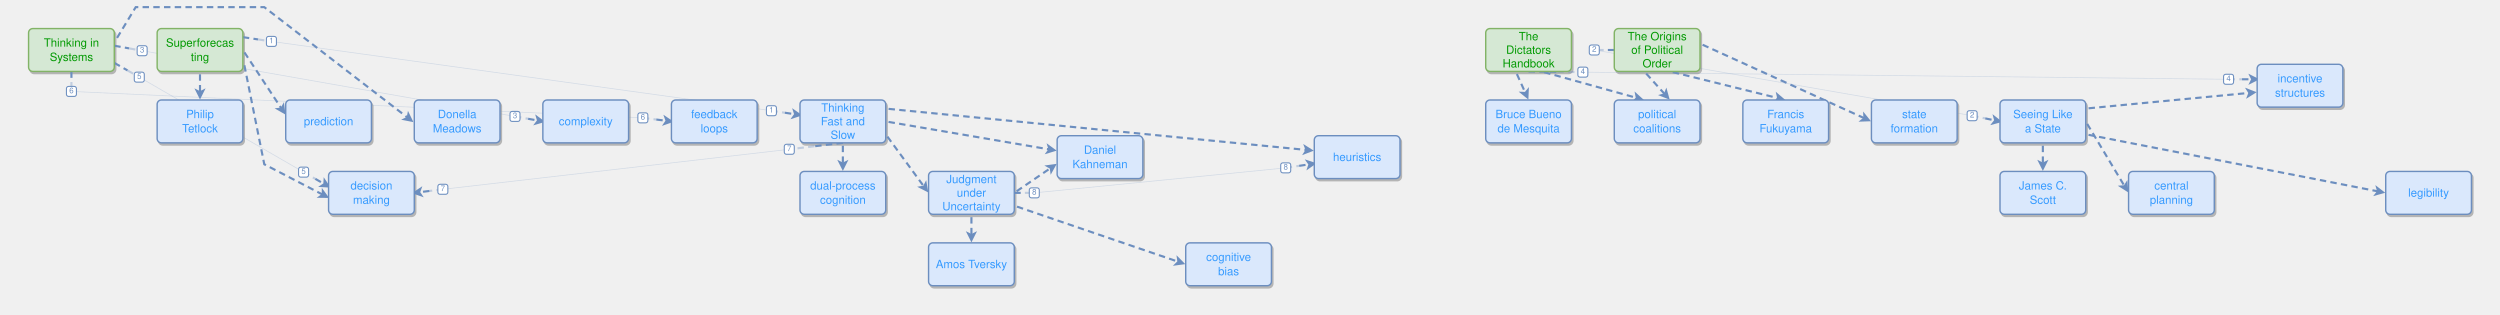
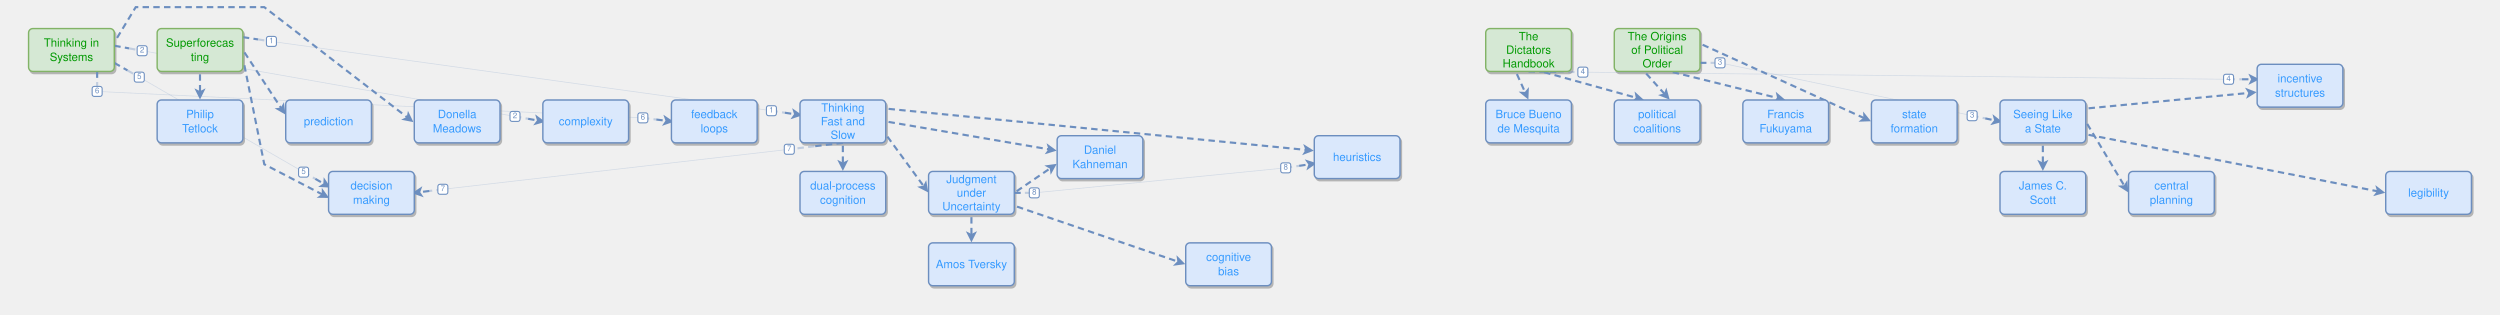
<svg xmlns="http://www.w3.org/2000/svg" width="3500" height="440" viewBox="0 0 3500 440">
  <defs>
  </defs>
  <g id="container-shells">
  </g>
  <g id="node-shadows">
    <rect x="1300" y="340" width="120" height="60" rx="6" ry="6" fill="#000000" stroke="#000000" stroke-width="2" opacity="0.25" transform="translate(2,3)" />
    <rect x="220" y="40" width="120" height="60" rx="6" ry="6" fill="#000000" stroke="#000000" stroke-width="2" opacity="0.25" transform="translate(2,3)" />
    <rect x="2080" y="40" width="120" height="60" rx="6" ry="6" fill="#000000" stroke="#000000" stroke-width="2" opacity="0.25" transform="translate(2,3)" />
    <rect x="2260" y="40" width="120" height="60" rx="6" ry="6" fill="#000000" stroke="#000000" stroke-width="2" opacity="0.25" transform="translate(2,3)" />
    <rect x="1120" y="140" width="120" height="60" rx="6" ry="6" fill="#000000" stroke="#000000" stroke-width="2" opacity="0.25" transform="translate(2,3)" />
    <rect x="40" y="40" width="120" height="60" rx="6" ry="6" fill="#000000" stroke="#000000" stroke-width="2" opacity="0.25" transform="translate(2,3)" />
    <rect x="2980" y="240" width="120" height="60" rx="6" ry="6" fill="#000000" stroke="#000000" stroke-width="2" opacity="0.25" transform="translate(2,3)" />
    <rect x="1660" y="340" width="120" height="60" rx="6" ry="6" fill="#000000" stroke="#000000" stroke-width="2" opacity="0.25" transform="translate(2,3)" />
    <rect x="760" y="140" width="120" height="60" rx="6" ry="6" fill="#000000" stroke="#000000" stroke-width="2" opacity="0.25" transform="translate(2,3)" />
    <rect x="460" y="240" width="120" height="60" rx="6" ry="6" fill="#000000" stroke="#000000" stroke-width="2" opacity="0.25" transform="translate(2,3)" />
    <rect x="1120" y="240" width="120" height="60" rx="6" ry="6" fill="#000000" stroke="#000000" stroke-width="2" opacity="0.25" transform="translate(2,3)" />
    <rect x="2080" y="140" width="120" height="60" rx="6" ry="6" fill="#000000" stroke="#000000" stroke-width="2" opacity="0.25" transform="translate(2,3)" />
    <rect x="940" y="140" width="120" height="60" rx="6" ry="6" fill="#000000" stroke="#000000" stroke-width="2" opacity="0.25" transform="translate(2,3)" />
    <rect x="1840" y="190" width="120" height="60" rx="6" ry="6" fill="#000000" stroke="#000000" stroke-width="2" opacity="0.25" transform="translate(2,3)" />
    <rect x="3160" y="90" width="120" height="60" rx="6" ry="6" fill="#000000" stroke="#000000" stroke-width="2" opacity="0.25" transform="translate(2,3)" />
    <rect x="3340" y="240" width="120" height="60" rx="6" ry="6" fill="#000000" stroke="#000000" stroke-width="2" opacity="0.25" transform="translate(2,3)" />
    <rect x="2260" y="140" width="120" height="60" rx="6" ry="6" fill="#000000" stroke="#000000" stroke-width="2" opacity="0.25" transform="translate(2,3)" />
    <rect x="400" y="140" width="120" height="60" rx="6" ry="6" fill="#000000" stroke="#000000" stroke-width="2" opacity="0.25" transform="translate(2,3)" />
    <rect x="2620" y="140" width="120" height="60" rx="6" ry="6" fill="#000000" stroke="#000000" stroke-width="2" opacity="0.25" transform="translate(2,3)" />
    <rect x="1480" y="190" width="120" height="60" rx="6" ry="6" fill="#000000" stroke="#000000" stroke-width="2" opacity="0.25" transform="translate(2,3)" />
    <rect x="580" y="140" width="120" height="60" rx="6" ry="6" fill="#000000" stroke="#000000" stroke-width="2" opacity="0.25" transform="translate(2,3)" />
    <rect x="2440" y="140" width="120" height="60" rx="6" ry="6" fill="#000000" stroke="#000000" stroke-width="2" opacity="0.25" transform="translate(2,3)" />
    <rect x="2800" y="240" width="120" height="60" rx="6" ry="6" fill="#000000" stroke="#000000" stroke-width="2" opacity="0.25" transform="translate(2,3)" />
    <rect x="1300" y="240" width="120" height="60" rx="6" ry="6" fill="#000000" stroke="#000000" stroke-width="2" opacity="0.25" transform="translate(2,3)" />
    <rect x="220" y="140" width="120" height="60" rx="6" ry="6" fill="#000000" stroke="#000000" stroke-width="2" opacity="0.25" transform="translate(2,3)" />
    <rect x="2800" y="140" width="120" height="60" rx="6" ry="6" fill="#000000" stroke="#000000" stroke-width="2" opacity="0.25" transform="translate(2,3)" />
  </g>
  <g id="edges">
    <g class="edge" data-edge-idx="0" data-edge-base="expresses" data-edge-from="10" data-edge-to="13">
      <line class="edge-ghost" x1="380.00" y1="58.00" x2="1080.00" y2="155.00" stroke="#6c8ebf" stroke-width="1" stroke-opacity="0.22" />
      <g class="edge-full" opacity="0">
        <line x1="380.00" y1="58.00" x2="1080.00" y2="155.00" stroke="#6c8ebf" stroke-width="3" stroke-dasharray="9 6" />
        <text x="730" y="106" text-anchor="middle" dominant-baseline="middle" font-family="Helvetica,Inter,Segoe UI,Arial" font-size="11" paint-order="stroke" stroke="#ffffff" stroke-width="3" stroke-linejoin="round" fill="#6c8ebf">
      </text>
      </g>
      <g class="edge-stub" data-stub-end="source">
        <line x1="340.00" y1="52.00" x2="361.18" y2="55.18" stroke="#6c8ebf" stroke-width="3" stroke-dasharray="9 6" />
        <line x1="361.18" y1="55.18" x2="380.00" y2="58.00" stroke="#6c8ebf" stroke-width="3" stroke-dasharray="9 6" stroke-opacity="0.35" />
        <g class="edge-badge">
          <rect x="373.00" y="51.00" width="14.00" height="14.00" rx="3" fill="#ffffff" stroke="#6c8ebf" stroke-width="1.5" />
          <text x="380.00" y="58.00" text-anchor="middle" dominant-baseline="central" font-size="11" font-family="Helvetica,Arial,sans-serif" fill="#6c8ebf">1</text>
        </g>
      </g>
      <g class="edge-stub" data-stub-end="target">
        <line x1="1098.82" y1="157.82" x2="1113.32" y2="160.00" stroke="#6c8ebf" stroke-width="3" stroke-dasharray="9 6" />
        <line x1="1080.00" y1="155.00" x2="1098.82" y2="157.82" stroke="#6c8ebf" stroke-width="3" stroke-dasharray="9 6" stroke-opacity="0.35" />
        <path d="M 1120.00 161.00 L 1110.43 164.12 L 1113.32 160.00 L 1111.77 155.21 Z" fill="#6c8ebf" stroke="#6c8ebf" stroke-width="3" stroke-miterlimit="10" />
        <g class="edge-badge">
          <rect x="1073.00" y="148.00" width="14.00" height="14.00" rx="3" fill="#ffffff" stroke="#6c8ebf" stroke-width="1.5" />
          <text x="1080.00" y="155.00" text-anchor="middle" dominant-baseline="central" font-size="11" font-family="Helvetica,Arial,sans-serif" fill="#6c8ebf">1</text>
        </g>
      </g>
    </g>
    <g class="edge" data-edge-idx="1" data-edge-base="expresses" data-edge-from="10" data-edge-to="18">
      <polyline points="342.13,91.39 370,230 451.88,272.50" fill="none" stroke="#6c8ebf" stroke-width="3" stroke-dasharray="9 6" />
      <path d="M 457.87 275.61 L 447.81 275.46 L 451.88 272.50 L 451.96 267.47 Z" fill="#6c8ebf" stroke="#6c8ebf" stroke-width="3" stroke-miterlimit="10" />
      <text x="356" y="160" text-anchor="middle" dominant-baseline="middle" font-family="Helvetica,Inter,Segoe UI,Arial" font-size="11" paint-order="stroke" stroke="#ffffff" stroke-width="3" stroke-linejoin="round" fill="#6c8ebf">
      </text>
    </g>
    <g class="edge" data-edge-idx="2" data-edge-base="expresses" data-edge-from="10" data-edge-to="25">
      <line x1="342.20" y1="73.34" x2="394.08" y2="152.03" stroke="#6c8ebf" stroke-width="3" stroke-dasharray="9 6" />
      <path d="M 397.80 157.66 L 389.09 152.62 L 394.08 152.03 L 396.60 147.67 Z" fill="#6c8ebf" stroke="#6c8ebf" stroke-width="3" stroke-miterlimit="10" />
      <text x="368" y="112" text-anchor="middle" dominant-baseline="middle" font-family="Helvetica,Inter,Segoe UI,Arial" font-size="11" paint-order="stroke" stroke="#ffffff" stroke-width="3" stroke-linejoin="round" fill="#6c8ebf">
      </text>
    </g>
    <g class="edge" data-edge-idx="3" data-edge-base="expresses" data-edge-from="10" data-edge-to="8">
      <line x1="280.00" y1="104.00" x2="280.00" y2="129.25" stroke="#6c8ebf" stroke-width="3" stroke-dasharray="9 6" />
      <path d="M 280.00 136.00 L 275.50 127.00 L 280.00 129.25 L 284.50 127.00 Z" fill="#6c8ebf" stroke="#6c8ebf" stroke-width="3" stroke-miterlimit="10" />
      <text x="280" y="116" text-anchor="middle" dominant-baseline="middle" font-family="Helvetica,Inter,Segoe UI,Arial" font-size="11" paint-order="stroke" stroke="#ffffff" stroke-width="3" stroke-linejoin="round" fill="#6c8ebf">
      </text>
    </g>
    <g class="edge" data-edge-idx="4" data-edge-base="expresses" data-edge-from="11" data-edge-to="2">
      <line x1="2123.64" y1="103.65" x2="2135.59" y2="130.20" stroke="#6c8ebf" stroke-width="3" stroke-dasharray="9 6" />
      <path d="M 2138.36 136.35 L 2130.56 129.99 L 2135.59 130.20 L 2138.77 126.30 Z" fill="#6c8ebf" stroke="#6c8ebf" stroke-width="3" stroke-miterlimit="10" />
      <text x="2129" y="116" text-anchor="middle" dominant-baseline="middle" font-family="Helvetica,Inter,Segoe UI,Arial" font-size="11" paint-order="stroke" stroke="#ffffff" stroke-width="3" stroke-linejoin="round" fill="#6c8ebf">
      </text>
    </g>
    <g class="edge" data-edge-idx="5" data-edge-base="expresses" data-edge-from="11" data-edge-to="22">
      <line class="edge-ghost" x1="2216.00" y1="101.00" x2="3120.00" y2="111.00" stroke="#6c8ebf" stroke-width="1" stroke-opacity="0.22" />
      <g class="edge-full" opacity="0">
        <line x1="2216.00" y1="101.00" x2="3120.00" y2="111.00" stroke="#6c8ebf" stroke-width="3" stroke-dasharray="9 6" />
        <text x="2668" y="106" text-anchor="middle" dominant-baseline="middle" font-family="Helvetica,Inter,Segoe UI,Arial" font-size="11" paint-order="stroke" stroke="#ffffff" stroke-width="3" stroke-linejoin="round" fill="#6c8ebf">
      </text>
      </g>
      <g class="edge-stub" data-stub-end="source">
        <line x1="2140.00" y1="100.00" x2="2180.24" y2="100.53" stroke="#6c8ebf" stroke-width="3" stroke-dasharray="9 6" />
        <line x1="2180.24" y1="100.53" x2="2216.00" y2="101.00" stroke="#6c8ebf" stroke-width="3" stroke-dasharray="9 6" stroke-opacity="0.35" />
        <g class="edge-badge">
          <rect x="2209.00" y="94.00" width="14.00" height="14.00" rx="3" fill="#ffffff" stroke="#6c8ebf" stroke-width="1.5" />
          <text x="2216.00" y="101.00" text-anchor="middle" dominant-baseline="central" font-size="11" font-family="Helvetica,Arial,sans-serif" fill="#6c8ebf">4</text>
        </g>
      </g>
      <g class="edge-stub" data-stub-end="target">
        <line x1="3138.82" y1="111.00" x2="3153.25" y2="111.00" stroke="#6c8ebf" stroke-width="3" stroke-dasharray="9 6" />
        <line x1="3120.00" y1="111.00" x2="3138.82" y2="111.00" stroke="#6c8ebf" stroke-width="3" stroke-dasharray="9 6" stroke-opacity="0.35" />
        <path d="M 3160.00 111.00 L 3151.00 115.50 L 3153.25 111.00 L 3151.00 106.50 Z" fill="#6c8ebf" stroke="#6c8ebf" stroke-width="3" stroke-miterlimit="10" />
        <g class="edge-badge">
          <rect x="3113.00" y="104.00" width="14.00" height="14.00" rx="3" fill="#ffffff" stroke="#6c8ebf" stroke-width="1.5" />
          <text x="3120.00" y="111.00" text-anchor="middle" dominant-baseline="central" font-size="11" font-family="Helvetica,Arial,sans-serif" fill="#6c8ebf">4</text>
        </g>
      </g>
    </g>
    <g class="edge" data-edge-idx="6" data-edge-base="expresses" data-edge-from="11" data-edge-to="24">
      <line x1="2161.85" y1="101.07" x2="2291.64" y2="137.12" stroke="#6c8ebf" stroke-width="3" stroke-dasharray="9 6" />
      <path d="M 2298.15 138.93 L 2288.27 140.86 L 2291.64 137.12 L 2290.68 132.18 Z" fill="#6c8ebf" stroke="#6c8ebf" stroke-width="3" stroke-miterlimit="10" />
      <text x="2226" y="119" text-anchor="middle" dominant-baseline="middle" font-family="Helvetica,Inter,Segoe UI,Arial" font-size="11" paint-order="stroke" stroke="#ffffff" stroke-width="3" stroke-linejoin="round" fill="#6c8ebf">
      </text>
    </g>
    <g class="edge" data-edge-idx="7" data-edge-base="expresses" data-edge-from="12" data-edge-to="24">
      <line x1="2304.68" y1="102.97" x2="2330.81" y2="132.01" stroke="#6c8ebf" stroke-width="3" stroke-dasharray="9 6" />
      <path d="M 2335.32 137.03 L 2325.96 133.35 L 2330.81 132.01 L 2332.65 127.33 Z" fill="#6c8ebf" stroke="#6c8ebf" stroke-width="3" stroke-miterlimit="10" />
      <text x="2317" y="117" text-anchor="middle" dominant-baseline="middle" font-family="Helvetica,Inter,Segoe UI,Arial" font-size="11" paint-order="stroke" stroke="#ffffff" stroke-width="3" stroke-linejoin="round" fill="#6c8ebf">
      </text>
    </g>
    <g class="edge" data-edge-idx="8" data-edge-base="expresses" data-edge-from="12" data-edge-to="26">
      <line x1="2383.64" y1="62.65" x2="2610.21" y2="165.55" stroke="#6c8ebf" stroke-width="3" stroke-dasharray="9 6" />
      <path d="M 2616.36 168.35 L 2606.30 168.72 L 2610.21 165.55 L 2610.02 160.53 Z" fill="#6c8ebf" stroke="#6c8ebf" stroke-width="3" stroke-miterlimit="10" />
      <text x="2496" y="113" text-anchor="middle" dominant-baseline="middle" font-family="Helvetica,Inter,Segoe UI,Arial" font-size="11" paint-order="stroke" stroke="#ffffff" stroke-width="3" stroke-linejoin="round" fill="#6c8ebf">
      </text>
    </g>
    <g class="edge" data-edge-idx="9" data-edge-base="expresses" data-edge-from="12" data-edge-to="5">
      <line x1="2341.88" y1="100.96" x2="2489.56" y2="137.42" stroke="#6c8ebf" stroke-width="3" stroke-dasharray="9 6" />
      <path d="M 2496.12 139.04 L 2486.30 141.25 L 2489.56 137.42 L 2488.46 132.51 Z" fill="#6c8ebf" stroke="#6c8ebf" stroke-width="3" stroke-miterlimit="10" />
      <text x="2415" y="118" text-anchor="middle" dominant-baseline="middle" font-family="Helvetica,Inter,Segoe UI,Arial" font-size="11" paint-order="stroke" stroke="#ffffff" stroke-width="3" stroke-linejoin="round" fill="#6c8ebf">
      </text>
    </g>
    <g class="edge" data-edge-idx="10" data-edge-base="expresses" data-edge-from="12" data-edge-to="9">
-       <line class="edge-ghost" x1="2232.00" y1="70.00" x2="2761.00" y2="162.00" stroke="#6c8ebf" stroke-width="1" stroke-opacity="0.22" />
-       <g class="edge-full" opacity="0">
-         <line x1="2232.00" y1="70.00" x2="2761.00" y2="162.00" stroke="#6c8ebf" stroke-width="3" stroke-dasharray="9 6" />
-         <text x="2496" y="116" text-anchor="middle" dominant-baseline="middle" font-family="Helvetica,Inter,Segoe UI,Arial" font-size="11" paint-order="stroke" stroke="#ffffff" stroke-width="3" stroke-linejoin="round" fill="#6c8ebf">
-       </text>
-       </g>
-       <g class="edge-stub" data-stub-end="source">
-         <line x1="2260.00" y1="70.00" x2="2245.18" y2="70.00" stroke="#6c8ebf" stroke-width="3" stroke-dasharray="9 6" />
-         <line x1="2245.18" y1="70.00" x2="2232.00" y2="70.00" stroke="#6c8ebf" stroke-width="3" stroke-dasharray="9 6" stroke-opacity="0.35" />
-         <g class="edge-badge">
-           <rect x="2225.00" y="63.00" width="14.00" height="14.00" rx="3" fill="#ffffff" stroke="#6c8ebf" stroke-width="1.5" />
-           <text x="2232.00" y="70.00" text-anchor="middle" dominant-baseline="central" font-size="11" font-family="Helvetica,Arial,sans-serif" fill="#6c8ebf">2</text>
+       <line class="edge-ghost" x1="2408.00" y1="88.00" x2="2761.00" y2="162.00" stroke="#6c8ebf" stroke-width="1" stroke-opacity="0.22" />
+       <g class="edge-full" opacity="0">
+         <line x1="2408.00" y1="88.00" x2="2761.00" y2="162.00" stroke="#6c8ebf" stroke-width="3" stroke-dasharray="9 6" />
+         <text x="2584" y="125" text-anchor="middle" dominant-baseline="middle" font-family="Helvetica,Inter,Segoe UI,Arial" font-size="11" paint-order="stroke" stroke="#ffffff" stroke-width="3" stroke-linejoin="round" fill="#6c8ebf">
+       </text>
+       </g>
+       <g class="edge-stub" data-stub-end="source">
+         <line x1="2380.00" y1="88.00" x2="2394.82" y2="88.00" stroke="#6c8ebf" stroke-width="3" stroke-dasharray="9 6" />
+         <line x1="2394.82" y1="88.00" x2="2408.00" y2="88.00" stroke="#6c8ebf" stroke-width="3" stroke-dasharray="9 6" stroke-opacity="0.35" />
+         <g class="edge-badge">
+           <rect x="2401.00" y="81.00" width="14.00" height="14.00" rx="3" fill="#ffffff" stroke="#6c8ebf" stroke-width="1.5" />
+           <text x="2408.00" y="88.00" text-anchor="middle" dominant-baseline="central" font-size="11" font-family="Helvetica,Arial,sans-serif" fill="#6c8ebf">3</text>
        </g>
      </g>
      <g class="edge-stub" data-stub-end="target">
        <line x1="2779.35" y1="165.76" x2="2793.39" y2="168.64" stroke="#6c8ebf" stroke-width="3" stroke-dasharray="9 6" />
        <line x1="2761.00" y1="162.00" x2="2779.35" y2="165.76" stroke="#6c8ebf" stroke-width="3" stroke-dasharray="9 6" stroke-opacity="0.35" />
        <path d="M 2800.00 170.00 L 2790.28 172.60 L 2793.39 168.64 L 2792.09 163.78 Z" fill="#6c8ebf" stroke="#6c8ebf" stroke-width="3" stroke-miterlimit="10" />
        <g class="edge-badge">
          <rect x="2754.00" y="155.00" width="14.00" height="14.00" rx="3" fill="#ffffff" stroke="#6c8ebf" stroke-width="1.5" />
-           <text x="2761.00" y="162.00" text-anchor="middle" dominant-baseline="central" font-size="11" font-family="Helvetica,Arial,sans-serif" fill="#6c8ebf">2</text>
+           <text x="2761.00" y="162.00" text-anchor="middle" dominant-baseline="central" font-size="11" font-family="Helvetica,Arial,sans-serif" fill="#6c8ebf">3</text>
        </g>
      </g>
    </g>
    <g class="edge" data-edge-idx="11" data-edge-base="expresses" data-edge-from="13" data-edge-to="18">
      <line class="edge-ghost" x1="1105.00" y1="209.00" x2="620.00" y2="265.00" stroke="#6c8ebf" stroke-width="1" stroke-opacity="0.22" />
      <g class="edge-full" opacity="0">
        <line x1="1105.00" y1="209.00" x2="620.00" y2="265.00" stroke="#6c8ebf" stroke-width="3" stroke-dasharray="9 6" />
        <text x="862" y="237" text-anchor="middle" dominant-baseline="middle" font-family="Helvetica,Inter,Segoe UI,Arial" font-size="11" paint-order="stroke" stroke="#ffffff" stroke-width="3" stroke-linejoin="round" fill="#6c8ebf">
      </text>
      </g>
      <g class="edge-stub" data-stub-end="source">
        <line x1="1180.00" y1="200.00" x2="1140.29" y2="204.76" stroke="#6c8ebf" stroke-width="3" stroke-dasharray="9 6" />
        <line x1="1140.29" y1="204.76" x2="1105.00" y2="209.00" stroke="#6c8ebf" stroke-width="3" stroke-dasharray="9 6" stroke-opacity="0.35" />
        <g class="edge-badge">
          <rect x="1098.00" y="202.00" width="14.00" height="14.00" rx="3" fill="#ffffff" stroke="#6c8ebf" stroke-width="1.5" />
          <text x="1105.00" y="209.00" text-anchor="middle" dominant-baseline="central" font-size="11" font-family="Helvetica,Arial,sans-serif" fill="#6c8ebf">7</text>
        </g>
      </g>
      <g class="edge-stub" data-stub-end="target">
        <line x1="601.18" y1="267.35" x2="586.70" y2="269.16" stroke="#6c8ebf" stroke-width="3" stroke-dasharray="9 6" />
        <line x1="620.00" y1="265.00" x2="601.18" y2="267.35" stroke="#6c8ebf" stroke-width="3" stroke-dasharray="9 6" stroke-opacity="0.35" />
        <path d="M 580.00 270.00 L 588.37 264.42 L 586.70 269.16 L 589.49 273.35 Z" fill="#6c8ebf" stroke="#6c8ebf" stroke-width="3" stroke-miterlimit="10" />
        <g class="edge-badge">
          <rect x="613.00" y="258.00" width="14.00" height="14.00" rx="3" fill="#ffffff" stroke="#6c8ebf" stroke-width="1.5" />
          <text x="620.00" y="265.00" text-anchor="middle" dominant-baseline="central" font-size="11" font-family="Helvetica,Arial,sans-serif" fill="#6c8ebf">7</text>
        </g>
      </g>
    </g>
    <g class="edge" data-edge-idx="12" data-edge-base="expresses" data-edge-from="13" data-edge-to="19">
      <line x1="1180.00" y1="204.00" x2="1180.00" y2="229.25" stroke="#6c8ebf" stroke-width="3" stroke-dasharray="9 6" />
      <path d="M 1180.00 236.00 L 1175.50 227.00 L 1180.00 229.25 L 1184.50 227.00 Z" fill="#6c8ebf" stroke="#6c8ebf" stroke-width="3" stroke-miterlimit="10" />
      <text x="1180" y="216" text-anchor="middle" dominant-baseline="middle" font-family="Helvetica,Inter,Segoe UI,Arial" font-size="11" paint-order="stroke" stroke="#ffffff" stroke-width="3" stroke-linejoin="round" fill="#6c8ebf">
      </text>
    </g>
    <g class="edge" data-edge-idx="13" data-edge-base="expresses" data-edge-from="13" data-edge-to="21">
      <line x1="1243.98" y1="152.39" x2="1829.30" y2="209.95" stroke="#6c8ebf" stroke-width="3" stroke-dasharray="9 6" />
      <path d="M 1836.02 210.61 L 1826.62 214.21 L 1829.30 209.95 L 1827.50 205.25 Z" fill="#6c8ebf" stroke="#6c8ebf" stroke-width="3" stroke-miterlimit="10" />
      <text x="1536" y="180" text-anchor="middle" dominant-baseline="middle" font-family="Helvetica,Inter,Segoe UI,Arial" font-size="11" paint-order="stroke" stroke="#ffffff" stroke-width="3" stroke-linejoin="round" fill="#6c8ebf">
      </text>
    </g>
    <g class="edge" data-edge-idx="14" data-edge-base="expresses" data-edge-from="13" data-edge-to="3">
      <line x1="1243.94" y1="170.67" x2="1469.40" y2="209.19" stroke="#6c8ebf" stroke-width="3" stroke-dasharray="9 6" />
      <path d="M 1476.06 210.33 L 1466.43 213.25 L 1469.40 209.19 L 1467.94 204.38 Z" fill="#6c8ebf" stroke="#6c8ebf" stroke-width="3" stroke-miterlimit="10" />
      <text x="1356" y="189" text-anchor="middle" dominant-baseline="middle" font-family="Helvetica,Inter,Segoe UI,Arial" font-size="11" paint-order="stroke" stroke="#ffffff" stroke-width="3" stroke-linejoin="round" fill="#6c8ebf">
      </text>
    </g>
    <g class="edge" data-edge-idx="15" data-edge-base="expresses" data-edge-from="13" data-edge-to="7">
      <line x1="1242.36" y1="191.23" x2="1293.65" y2="261.32" stroke="#6c8ebf" stroke-width="3" stroke-dasharray="9 6" />
      <path d="M 1297.64 266.77 L 1288.69 262.17 L 1293.65 261.32 L 1295.96 256.85 Z" fill="#6c8ebf" stroke="#6c8ebf" stroke-width="3" stroke-miterlimit="10" />
      <text x="1267" y="226" text-anchor="middle" dominant-baseline="middle" font-family="Helvetica,Inter,Segoe UI,Arial" font-size="11" paint-order="stroke" stroke="#ffffff" stroke-width="3" stroke-linejoin="round" fill="#6c8ebf">
      </text>
    </g>
    <g class="edge" data-edge-idx="16" data-edge-base="expresses" data-edge-from="14" data-edge-to="17">
      <line class="edge-ghost" x1="199.00" y1="71.00" x2="721.00" y2="163.00" stroke="#6c8ebf" stroke-width="1" stroke-opacity="0.22" />
      <g class="edge-full" opacity="0">
        <line x1="199.00" y1="71.00" x2="721.00" y2="163.00" stroke="#6c8ebf" stroke-width="3" stroke-dasharray="9 6" />
        <text x="460" y="117" text-anchor="middle" dominant-baseline="middle" font-family="Helvetica,Inter,Segoe UI,Arial" font-size="11" paint-order="stroke" stroke="#ffffff" stroke-width="3" stroke-linejoin="round" fill="#6c8ebf">
      </text>
      </g>
      <g class="edge-stub" data-stub-end="source">
        <line x1="160.00" y1="64.00" x2="180.65" y2="67.71" stroke="#6c8ebf" stroke-width="3" stroke-dasharray="9 6" />
        <line x1="180.65" y1="67.71" x2="199.00" y2="71.00" stroke="#6c8ebf" stroke-width="3" stroke-dasharray="9 6" stroke-opacity="0.35" />
        <g class="edge-badge">
          <rect x="192.00" y="64.00" width="14.00" height="14.00" rx="3" fill="#ffffff" stroke="#6c8ebf" stroke-width="1.5" />
-           <text x="199.00" y="71.00" text-anchor="middle" dominant-baseline="central" font-size="11" font-family="Helvetica,Arial,sans-serif" fill="#6c8ebf">3</text>
+           <text x="199.00" y="71.00" text-anchor="middle" dominant-baseline="central" font-size="11" font-family="Helvetica,Arial,sans-serif" fill="#6c8ebf">2</text>
        </g>
      </g>
      <g class="edge-stub" data-stub-end="target">
        <line x1="739.35" y1="166.29" x2="753.36" y2="168.81" stroke="#6c8ebf" stroke-width="3" stroke-dasharray="9 6" />
        <line x1="721.00" y1="163.00" x2="739.35" y2="166.29" stroke="#6c8ebf" stroke-width="3" stroke-dasharray="9 6" stroke-opacity="0.35" />
        <path d="M 760.00 170.00 L 750.35 172.84 L 753.36 168.81 L 751.94 163.98 Z" fill="#6c8ebf" stroke="#6c8ebf" stroke-width="3" stroke-miterlimit="10" />
        <g class="edge-badge">
          <rect x="714.00" y="156.00" width="14.00" height="14.00" rx="3" fill="#ffffff" stroke="#6c8ebf" stroke-width="1.5" />
-           <text x="721.00" y="163.00" text-anchor="middle" dominant-baseline="central" font-size="11" font-family="Helvetica,Arial,sans-serif" fill="#6c8ebf">3</text>
+           <text x="721.00" y="163.00" text-anchor="middle" dominant-baseline="central" font-size="11" font-family="Helvetica,Arial,sans-serif" fill="#6c8ebf">2</text>
        </g>
      </g>
    </g>
    <g class="edge" data-edge-idx="17" data-edge-base="expresses" data-edge-from="14" data-edge-to="18">
      <line class="edge-ghost" x1="195.00" y1="108.00" x2="425.00" y2="241.00" stroke="#6c8ebf" stroke-width="1" stroke-opacity="0.22" />
      <g class="edge-full" opacity="0">
        <line x1="195.00" y1="108.00" x2="425.00" y2="241.00" stroke="#6c8ebf" stroke-width="3" stroke-dasharray="9 6" />
        <text x="310" y="174" text-anchor="middle" dominant-baseline="middle" font-family="Helvetica,Inter,Segoe UI,Arial" font-size="11" paint-order="stroke" stroke="#ffffff" stroke-width="3" stroke-linejoin="round" fill="#6c8ebf">
      </text>
      </g>
      <g class="edge-stub" data-stub-end="source">
        <line x1="160.00" y1="88.00" x2="178.53" y2="98.59" stroke="#6c8ebf" stroke-width="3" stroke-dasharray="9 6" />
        <line x1="178.53" y1="98.59" x2="195.00" y2="108.00" stroke="#6c8ebf" stroke-width="3" stroke-dasharray="9 6" stroke-opacity="0.35" />
        <g class="edge-badge">
          <rect x="188.00" y="101.00" width="14.00" height="14.00" rx="3" fill="#ffffff" stroke="#6c8ebf" stroke-width="1.5" />
          <text x="195.00" y="108.00" text-anchor="middle" dominant-baseline="central" font-size="11" font-family="Helvetica,Arial,sans-serif" fill="#6c8ebf">5</text>
        </g>
      </g>
      <g class="edge-stub" data-stub-end="target">
        <line x1="441.47" y1="250.41" x2="454.14" y2="257.65" stroke="#6c8ebf" stroke-width="3" stroke-dasharray="9 6" />
        <line x1="425.00" y1="241.00" x2="441.47" y2="250.41" stroke="#6c8ebf" stroke-width="3" stroke-dasharray="9 6" stroke-opacity="0.35" />
        <path d="M 460.00 261.00 L 449.95 260.44 L 454.14 257.65 L 454.42 252.63 Z" fill="#6c8ebf" stroke="#6c8ebf" stroke-width="3" stroke-miterlimit="10" />
        <g class="edge-badge">
          <rect x="418.00" y="234.00" width="14.00" height="14.00" rx="3" fill="#ffffff" stroke="#6c8ebf" stroke-width="1.5" />
          <text x="425.00" y="241.00" text-anchor="middle" dominant-baseline="central" font-size="11" font-family="Helvetica,Arial,sans-serif" fill="#6c8ebf">5</text>
        </g>
      </g>
    </g>
    <g class="edge" data-edge-idx="18" data-edge-base="expresses" data-edge-from="14" data-edge-to="20">
-       <line class="edge-ghost" x1="100.00" y1="128.00" x2="900.00" y2="165.00" stroke="#6c8ebf" stroke-width="1" stroke-opacity="0.22" />
-       <g class="edge-full" opacity="0">
-         <line x1="100.00" y1="128.00" x2="900.00" y2="165.00" stroke="#6c8ebf" stroke-width="3" stroke-dasharray="9 6" />
-         <text x="500" y="146" text-anchor="middle" dominant-baseline="middle" font-family="Helvetica,Inter,Segoe UI,Arial" font-size="11" paint-order="stroke" stroke="#ffffff" stroke-width="3" stroke-linejoin="round" fill="#6c8ebf">
-       </text>
-       </g>
-       <g class="edge-stub" data-stub-end="source">
-         <line x1="100.00" y1="100.00" x2="100.00" y2="114.82" stroke="#6c8ebf" stroke-width="3" stroke-dasharray="9 6" />
-         <line x1="100.00" y1="114.82" x2="100.00" y2="128.00" stroke="#6c8ebf" stroke-width="3" stroke-dasharray="9 6" stroke-opacity="0.35" />
-         <g class="edge-badge">
-           <rect x="93.00" y="121.00" width="14.00" height="14.00" rx="3" fill="#ffffff" stroke="#6c8ebf" stroke-width="1.5" />
-           <text x="100.00" y="128.00" text-anchor="middle" dominant-baseline="central" font-size="11" font-family="Helvetica,Arial,sans-serif" fill="#6c8ebf">6</text>
+       <line class="edge-ghost" x1="136.00" y1="128.00" x2="900.00" y2="165.00" stroke="#6c8ebf" stroke-width="1" stroke-opacity="0.22" />
+       <g class="edge-full" opacity="0">
+         <line x1="136.00" y1="128.00" x2="900.00" y2="165.00" stroke="#6c8ebf" stroke-width="3" stroke-dasharray="9 6" />
+         <text x="518" y="146" text-anchor="middle" dominant-baseline="middle" font-family="Helvetica,Inter,Segoe UI,Arial" font-size="11" paint-order="stroke" stroke="#ffffff" stroke-width="3" stroke-linejoin="round" fill="#6c8ebf">
+       </text>
+       </g>
+       <g class="edge-stub" data-stub-end="source">
+         <line x1="136.00" y1="100.00" x2="136.00" y2="114.82" stroke="#6c8ebf" stroke-width="3" stroke-dasharray="9 6" />
+         <line x1="136.00" y1="114.82" x2="136.00" y2="128.00" stroke="#6c8ebf" stroke-width="3" stroke-dasharray="9 6" stroke-opacity="0.35" />
+         <g class="edge-badge">
+           <rect x="129.00" y="121.00" width="14.00" height="14.00" rx="3" fill="#ffffff" stroke="#6c8ebf" stroke-width="1.5" />
+           <text x="136.00" y="128.00" text-anchor="middle" dominant-baseline="central" font-size="11" font-family="Helvetica,Arial,sans-serif" fill="#6c8ebf">6</text>
        </g>
      </g>
      <g class="edge-stub" data-stub-end="target">
        <line x1="918.82" y1="167.35" x2="933.30" y2="169.16" stroke="#6c8ebf" stroke-width="3" stroke-dasharray="9 6" />
        <line x1="900.00" y1="165.00" x2="918.82" y2="167.35" stroke="#6c8ebf" stroke-width="3" stroke-dasharray="9 6" stroke-opacity="0.35" />
        <path d="M 940.00 170.00 L 930.51 173.35 L 933.30 169.16 L 931.63 164.42 Z" fill="#6c8ebf" stroke="#6c8ebf" stroke-width="3" stroke-miterlimit="10" />
        <g class="edge-badge">
          <rect x="893.00" y="158.00" width="14.00" height="14.00" rx="3" fill="#ffffff" stroke="#6c8ebf" stroke-width="1.5" />
          <text x="900.00" y="165.00" text-anchor="middle" dominant-baseline="central" font-size="11" font-family="Helvetica,Arial,sans-serif" fill="#6c8ebf">6</text>
        </g>
      </g>
    </g>
    <g class="edge" data-edge-idx="19" data-edge-base="expresses" data-edge-from="14" data-edge-to="4">
      <polyline points="163.85,53.08 190,10 370,10 570.80,164.80" fill="none" stroke="#6c8ebf" stroke-width="3" stroke-dasharray="9 6" />
      <path d="M 576.15 168.92 L 566.27 166.99 L 570.80 164.80 L 571.77 159.86 Z" fill="#6c8ebf" stroke="#6c8ebf" stroke-width="3" stroke-miterlimit="10" />
      <text x="176" y="31" text-anchor="middle" dominant-baseline="middle" font-family="Helvetica,Inter,Segoe UI,Arial" font-size="11" paint-order="stroke" stroke="#ffffff" stroke-width="3" stroke-linejoin="round" fill="#6c8ebf">
      </text>
    </g>
    <g class="edge" data-edge-idx="20" data-edge-base="expresses" data-edge-from="7" data-edge-to="1">
      <line x1="1360.00" y1="304.00" x2="1360.00" y2="329.25" stroke="#6c8ebf" stroke-width="3" stroke-dasharray="9 6" />
      <path d="M 1360.00 336.00 L 1355.50 327.00 L 1360.00 329.25 L 1364.50 327.00 Z" fill="#6c8ebf" stroke="#6c8ebf" stroke-width="3" stroke-miterlimit="10" />
      <text x="1360" y="316" text-anchor="middle" dominant-baseline="middle" font-family="Helvetica,Inter,Segoe UI,Arial" font-size="11" paint-order="stroke" stroke="#ffffff" stroke-width="3" stroke-linejoin="round" fill="#6c8ebf">
      </text>
    </g>
    <g class="edge" data-edge-idx="21" data-edge-base="expresses" data-edge-from="7" data-edge-to="16">
      <line x1="1423.79" y1="289.29" x2="1649.83" y2="366.52" stroke="#6c8ebf" stroke-width="3" stroke-dasharray="9 6" />
      <path d="M 1656.21 368.71 L 1646.24 370.06 L 1649.83 366.52 L 1649.15 361.54 Z" fill="#6c8ebf" stroke="#6c8ebf" stroke-width="3" stroke-miterlimit="10" />
      <text x="1536" y="327" text-anchor="middle" dominant-baseline="middle" font-family="Helvetica,Inter,Segoe UI,Arial" font-size="11" paint-order="stroke" stroke="#ffffff" stroke-width="3" stroke-linejoin="round" fill="#6c8ebf">
      </text>
    </g>
    <g class="edge" data-edge-idx="22" data-edge-base="expresses" data-edge-from="7" data-edge-to="21">
      <line class="edge-ghost" x1="1448.00" y1="270.00" x2="1800.00" y2="235.00" stroke="#6c8ebf" stroke-width="1" stroke-opacity="0.22" />
      <g class="edge-full" opacity="0">
        <line x1="1448.00" y1="270.00" x2="1800.00" y2="235.00" stroke="#6c8ebf" stroke-width="3" stroke-dasharray="9 6" />
        <text x="1624" y="252" text-anchor="middle" dominant-baseline="middle" font-family="Helvetica,Inter,Segoe UI,Arial" font-size="11" paint-order="stroke" stroke="#ffffff" stroke-width="3" stroke-linejoin="round" fill="#6c8ebf">
      </text>
      </g>
      <g class="edge-stub" data-stub-end="source">
        <line x1="1420.00" y1="270.00" x2="1434.82" y2="270.00" stroke="#6c8ebf" stroke-width="3" stroke-dasharray="9 6" />
        <line x1="1434.82" y1="270.00" x2="1448.00" y2="270.00" stroke="#6c8ebf" stroke-width="3" stroke-dasharray="9 6" stroke-opacity="0.35" />
        <g class="edge-badge">
          <rect x="1441.00" y="263.00" width="14.00" height="14.00" rx="3" fill="#ffffff" stroke="#6c8ebf" stroke-width="1.5" />
          <text x="1448.00" y="270.00" text-anchor="middle" dominant-baseline="central" font-size="11" font-family="Helvetica,Arial,sans-serif" fill="#6c8ebf">8</text>
        </g>
      </g>
      <g class="edge-stub" data-stub-end="target">
        <line x1="1818.82" y1="232.18" x2="1833.32" y2="230.00" stroke="#6c8ebf" stroke-width="3" stroke-dasharray="9 6" />
        <line x1="1800.00" y1="235.00" x2="1818.82" y2="232.18" stroke="#6c8ebf" stroke-width="3" stroke-dasharray="9 6" stroke-opacity="0.35" />
        <path d="M 1840.00 229.00 L 1831.77 234.79 L 1833.32 230.00 L 1830.43 225.88 Z" fill="#6c8ebf" stroke="#6c8ebf" stroke-width="3" stroke-miterlimit="10" />
        <g class="edge-badge">
          <rect x="1793.00" y="228.00" width="14.00" height="14.00" rx="3" fill="#ffffff" stroke="#6c8ebf" stroke-width="1.5" />
          <text x="1800.00" y="235.00" text-anchor="middle" dominant-baseline="central" font-size="11" font-family="Helvetica,Arial,sans-serif" fill="#6c8ebf">8</text>
        </g>
      </g>
    </g>
    <g class="edge" data-edge-idx="23" data-edge-base="expresses" data-edge-from="7" data-edge-to="3">
      <line x1="1423.30" y1="267.74" x2="1471.12" y2="235.07" stroke="#6c8ebf" stroke-width="3" stroke-dasharray="9 6" />
      <path d="M 1476.70 231.26 L 1471.81 240.05 L 1471.12 235.07 L 1466.73 232.62 Z" fill="#6c8ebf" stroke="#6c8ebf" stroke-width="3" stroke-miterlimit="10" />
      <text x="1447" y="251" text-anchor="middle" dominant-baseline="middle" font-family="Helvetica,Inter,Segoe UI,Arial" font-size="11" paint-order="stroke" stroke="#ffffff" stroke-width="3" stroke-linejoin="round" fill="#6c8ebf">
      </text>
    </g>
    <g class="edge" data-edge-idx="24" data-edge-base="expresses" data-edge-from="9" data-edge-to="15">
      <line x1="2922.06" y1="173.43" x2="2974.47" y2="260.78" stroke="#6c8ebf" stroke-width="3" stroke-dasharray="9 6" />
      <path d="M 2977.94 266.57 L 2969.45 261.17 L 2974.47 260.78 L 2977.17 256.54 Z" fill="#6c8ebf" stroke="#6c8ebf" stroke-width="3" stroke-miterlimit="10" />
      <text x="2948" y="216" text-anchor="middle" dominant-baseline="middle" font-family="Helvetica,Inter,Segoe UI,Arial" font-size="11" paint-order="stroke" stroke="#ffffff" stroke-width="3" stroke-linejoin="round" fill="#6c8ebf">
      </text>
    </g>
    <g class="edge" data-edge-idx="25" data-edge-base="expresses" data-edge-from="9" data-edge-to="22">
      <line x1="2923.98" y1="151.62" x2="3149.30" y2="130.03" stroke="#6c8ebf" stroke-width="3" stroke-dasharray="9 6" />
      <path d="M 3156.02 129.38 L 3147.49 134.72 L 3149.30 130.03 L 3146.63 125.76 Z" fill="#6c8ebf" stroke="#6c8ebf" stroke-width="3" stroke-miterlimit="10" />
      <text x="3036" y="140" text-anchor="middle" dominant-baseline="middle" font-family="Helvetica,Inter,Segoe UI,Arial" font-size="11" paint-order="stroke" stroke="#ffffff" stroke-width="3" stroke-linejoin="round" fill="#6c8ebf">
      </text>
    </g>
    <g class="edge" data-edge-idx="26" data-edge-base="expresses" data-edge-from="9" data-edge-to="23">
      <line x1="2923.93" y1="188.77" x2="3329.45" y2="267.94" stroke="#6c8ebf" stroke-width="3" stroke-dasharray="9 6" />
      <path d="M 3336.07 269.23 L 3326.38 271.93 L 3329.45 267.94 L 3328.10 263.09 Z" fill="#6c8ebf" stroke="#6c8ebf" stroke-width="3" stroke-miterlimit="10" />
      <text x="3126" y="227" text-anchor="middle" dominant-baseline="middle" font-family="Helvetica,Inter,Segoe UI,Arial" font-size="11" paint-order="stroke" stroke="#ffffff" stroke-width="3" stroke-linejoin="round" fill="#6c8ebf">
      </text>
    </g>
    <g class="edge" data-edge-idx="27" data-edge-base="expresses" data-edge-from="9" data-edge-to="6">
      <line x1="2860.00" y1="204.00" x2="2860.00" y2="229.25" stroke="#6c8ebf" stroke-width="3" stroke-dasharray="9 6" />
      <path d="M 2860.00 236.00 L 2855.50 227.00 L 2860.00 229.25 L 2864.50 227.00 Z" fill="#6c8ebf" stroke="#6c8ebf" stroke-width="3" stroke-miterlimit="10" />
      <text x="2860" y="216" text-anchor="middle" dominant-baseline="middle" font-family="Helvetica,Inter,Segoe UI,Arial" font-size="11" paint-order="stroke" stroke="#ffffff" stroke-width="3" stroke-linejoin="round" fill="#6c8ebf">
      </text>
    </g>
  </g>
  <g id="nodes">
    <rect x="1300" y="340" width="120" height="60" rx="6" ry="6" fill="#dae8fc" stroke="#6c8ebf" stroke-width="2" />
    <text x="1360" y="370" text-anchor="middle" dominant-baseline="middle" font-family="Helvetica,Inter,Segoe UI,Arial" font-size="16" font-weight="normal" fill="#3399ff">Amos Tversky</text>
    <g>
      <rect x="220" y="40" width="120" height="60" rx="6" ry="6" fill="#d5e8d4" stroke="#82b366" stroke-width="2" />
      <text x="280" y="60" text-anchor="middle" dominant-baseline="middle" font-family="Helvetica,Inter,Segoe UI,Arial" font-size="16" font-weight="normal" fill="#009900">Superforecas</text>
      <text x="280" y="80" text-anchor="middle" dominant-baseline="middle" font-family="Helvetica,Inter,Segoe UI,Arial" font-size="16" font-weight="normal" fill="#009900">ting</text>
    </g>
    <g>
      <rect x="2080" y="40" width="120" height="60" rx="6" ry="6" fill="#d5e8d4" stroke="#82b366" stroke-width="2" />
      <text x="2140" y="51" text-anchor="middle" dominant-baseline="middle" font-family="Helvetica,Inter,Segoe UI,Arial" font-size="16" font-weight="normal" fill="#009900">The</text>
      <text x="2140" y="70" text-anchor="middle" dominant-baseline="middle" font-family="Helvetica,Inter,Segoe UI,Arial" font-size="16" font-weight="normal" fill="#009900">Dictators</text>
      <text x="2140" y="89" text-anchor="middle" dominant-baseline="middle" font-family="Helvetica,Inter,Segoe UI,Arial" font-size="16" font-weight="normal" fill="#009900">Handbook</text>
    </g>
    <g>
      <rect x="2260" y="40" width="120" height="60" rx="6" ry="6" fill="#d5e8d4" stroke="#82b366" stroke-width="2" />
      <text x="2320" y="51" text-anchor="middle" dominant-baseline="middle" font-family="Helvetica,Inter,Segoe UI,Arial" font-size="16" font-weight="normal" fill="#009900">The Origins</text>
      <text x="2320" y="70" text-anchor="middle" dominant-baseline="middle" font-family="Helvetica,Inter,Segoe UI,Arial" font-size="16" font-weight="normal" fill="#009900">of Political</text>
      <text x="2320" y="89" text-anchor="middle" dominant-baseline="middle" font-family="Helvetica,Inter,Segoe UI,Arial" font-size="16" font-weight="normal" fill="#009900">Order</text>
    </g>
    <g>
      <rect x="1120" y="140" width="120" height="60" rx="6" ry="6" fill="#dae8fc" stroke="#6c8ebf" stroke-width="2" />
      <text x="1180" y="151" text-anchor="middle" dominant-baseline="middle" font-family="Helvetica,Inter,Segoe UI,Arial" font-size="16" font-weight="normal" fill="#3399ff">Thinking</text>
      <text x="1180" y="170" text-anchor="middle" dominant-baseline="middle" font-family="Helvetica,Inter,Segoe UI,Arial" font-size="16" font-weight="normal" fill="#3399ff">Fast and</text>
      <text x="1180" y="189" text-anchor="middle" dominant-baseline="middle" font-family="Helvetica,Inter,Segoe UI,Arial" font-size="16" font-weight="normal" fill="#3399ff">Slow</text>
    </g>
    <g>
      <rect x="40" y="40" width="120" height="60" rx="6" ry="6" fill="#d5e8d4" stroke="#82b366" stroke-width="2" />
      <text x="100" y="60" text-anchor="middle" dominant-baseline="middle" font-family="Helvetica,Inter,Segoe UI,Arial" font-size="16" font-weight="normal" fill="#009900">Thinking in</text>
      <text x="100" y="80" text-anchor="middle" dominant-baseline="middle" font-family="Helvetica,Inter,Segoe UI,Arial" font-size="16" font-weight="normal" fill="#009900">Systems</text>
    </g>
    <rect x="2980" y="240" width="120" height="60" rx="6" ry="6" fill="#dae8fc" stroke="#6c8ebf" stroke-width="2" />
    <text x="3040" y="260" text-anchor="middle" dominant-baseline="middle" font-family="Helvetica,Inter,Segoe UI,Arial" font-size="16" font-weight="normal" fill="#3399ff">central</text>
    <text x="3040" y="280" text-anchor="middle" dominant-baseline="middle" font-family="Helvetica,Inter,Segoe UI,Arial" font-size="16" font-weight="normal" fill="#3399ff">planning</text>
    <rect x="1660" y="340" width="120" height="60" rx="6" ry="6" fill="#dae8fc" stroke="#6c8ebf" stroke-width="2" />
    <text x="1720" y="360" text-anchor="middle" dominant-baseline="middle" font-family="Helvetica,Inter,Segoe UI,Arial" font-size="16" font-weight="normal" fill="#3399ff">cognitive</text>
    <text x="1720" y="380" text-anchor="middle" dominant-baseline="middle" font-family="Helvetica,Inter,Segoe UI,Arial" font-size="16" font-weight="normal" fill="#3399ff">bias</text>
    <rect x="760" y="140" width="120" height="60" rx="6" ry="6" fill="#dae8fc" stroke="#6c8ebf" stroke-width="2" />
    <text x="820" y="170" text-anchor="middle" dominant-baseline="middle" font-family="Helvetica,Inter,Segoe UI,Arial" font-size="16" font-weight="normal" fill="#3399ff">complexity</text>
    <rect x="460" y="240" width="120" height="60" rx="6" ry="6" fill="#dae8fc" stroke="#6c8ebf" stroke-width="2" />
    <text x="520" y="260" text-anchor="middle" dominant-baseline="middle" font-family="Helvetica,Inter,Segoe UI,Arial" font-size="16" font-weight="normal" fill="#3399ff">decision</text>
    <text x="520" y="280" text-anchor="middle" dominant-baseline="middle" font-family="Helvetica,Inter,Segoe UI,Arial" font-size="16" font-weight="normal" fill="#3399ff">making</text>
    <rect x="1120" y="240" width="120" height="60" rx="6" ry="6" fill="#dae8fc" stroke="#6c8ebf" stroke-width="2" />
    <text x="1180" y="260" text-anchor="middle" dominant-baseline="middle" font-family="Helvetica,Inter,Segoe UI,Arial" font-size="16" font-weight="normal" fill="#3399ff">dual-process</text>
    <text x="1180" y="280" text-anchor="middle" dominant-baseline="middle" font-family="Helvetica,Inter,Segoe UI,Arial" font-size="16" font-weight="normal" fill="#3399ff">cognition</text>
    <rect x="2080" y="140" width="120" height="60" rx="6" ry="6" fill="#dae8fc" stroke="#6c8ebf" stroke-width="2" />
    <text x="2140" y="160" text-anchor="middle" dominant-baseline="middle" font-family="Helvetica,Inter,Segoe UI,Arial" font-size="16" font-weight="normal" fill="#3399ff">Bruce Bueno</text>
    <text x="2140" y="180" text-anchor="middle" dominant-baseline="middle" font-family="Helvetica,Inter,Segoe UI,Arial" font-size="16" font-weight="normal" fill="#3399ff">de Mesquita</text>
    <rect x="940" y="140" width="120" height="60" rx="6" ry="6" fill="#dae8fc" stroke="#6c8ebf" stroke-width="2" />
    <text x="1000" y="160" text-anchor="middle" dominant-baseline="middle" font-family="Helvetica,Inter,Segoe UI,Arial" font-size="16" font-weight="normal" fill="#3399ff">feedback</text>
    <text x="1000" y="180" text-anchor="middle" dominant-baseline="middle" font-family="Helvetica,Inter,Segoe UI,Arial" font-size="16" font-weight="normal" fill="#3399ff">loops</text>
    <rect x="1840" y="190" width="120" height="60" rx="6" ry="6" fill="#dae8fc" stroke="#6c8ebf" stroke-width="2" />
    <text x="1900" y="220" text-anchor="middle" dominant-baseline="middle" font-family="Helvetica,Inter,Segoe UI,Arial" font-size="16" font-weight="normal" fill="#3399ff">heuristics</text>
    <rect x="3160" y="90" width="120" height="60" rx="6" ry="6" fill="#dae8fc" stroke="#6c8ebf" stroke-width="2" />
    <text x="3220" y="110" text-anchor="middle" dominant-baseline="middle" font-family="Helvetica,Inter,Segoe UI,Arial" font-size="16" font-weight="normal" fill="#3399ff">incentive</text>
    <text x="3220" y="130" text-anchor="middle" dominant-baseline="middle" font-family="Helvetica,Inter,Segoe UI,Arial" font-size="16" font-weight="normal" fill="#3399ff">structures</text>
    <rect x="3340" y="240" width="120" height="60" rx="6" ry="6" fill="#dae8fc" stroke="#6c8ebf" stroke-width="2" />
    <text x="3400" y="270" text-anchor="middle" dominant-baseline="middle" font-family="Helvetica,Inter,Segoe UI,Arial" font-size="16" font-weight="normal" fill="#3399ff">legibility</text>
    <rect x="2260" y="140" width="120" height="60" rx="6" ry="6" fill="#dae8fc" stroke="#6c8ebf" stroke-width="2" />
    <text x="2320" y="160" text-anchor="middle" dominant-baseline="middle" font-family="Helvetica,Inter,Segoe UI,Arial" font-size="16" font-weight="normal" fill="#3399ff">political</text>
    <text x="2320" y="180" text-anchor="middle" dominant-baseline="middle" font-family="Helvetica,Inter,Segoe UI,Arial" font-size="16" font-weight="normal" fill="#3399ff">coalitions</text>
    <rect x="400" y="140" width="120" height="60" rx="6" ry="6" fill="#dae8fc" stroke="#6c8ebf" stroke-width="2" />
    <text x="460" y="170" text-anchor="middle" dominant-baseline="middle" font-family="Helvetica,Inter,Segoe UI,Arial" font-size="16" font-weight="normal" fill="#3399ff">prediction</text>
    <rect x="2620" y="140" width="120" height="60" rx="6" ry="6" fill="#dae8fc" stroke="#6c8ebf" stroke-width="2" />
    <text x="2680" y="160" text-anchor="middle" dominant-baseline="middle" font-family="Helvetica,Inter,Segoe UI,Arial" font-size="16" font-weight="normal" fill="#3399ff">state</text>
    <text x="2680" y="180" text-anchor="middle" dominant-baseline="middle" font-family="Helvetica,Inter,Segoe UI,Arial" font-size="16" font-weight="normal" fill="#3399ff">formation</text>
    <rect x="1480" y="190" width="120" height="60" rx="6" ry="6" fill="#dae8fc" stroke="#6c8ebf" stroke-width="2" />
    <text x="1540" y="210" text-anchor="middle" dominant-baseline="middle" font-family="Helvetica,Inter,Segoe UI,Arial" font-size="16" font-weight="normal" fill="#3399ff">Daniel</text>
    <text x="1540" y="230" text-anchor="middle" dominant-baseline="middle" font-family="Helvetica,Inter,Segoe UI,Arial" font-size="16" font-weight="normal" fill="#3399ff">Kahneman</text>
    <rect x="580" y="140" width="120" height="60" rx="6" ry="6" fill="#dae8fc" stroke="#6c8ebf" stroke-width="2" />
    <text x="640" y="160" text-anchor="middle" dominant-baseline="middle" font-family="Helvetica,Inter,Segoe UI,Arial" font-size="16" font-weight="normal" fill="#3399ff">Donella</text>
    <text x="640" y="180" text-anchor="middle" dominant-baseline="middle" font-family="Helvetica,Inter,Segoe UI,Arial" font-size="16" font-weight="normal" fill="#3399ff">Meadows</text>
    <rect x="2440" y="140" width="120" height="60" rx="6" ry="6" fill="#dae8fc" stroke="#6c8ebf" stroke-width="2" />
    <text x="2500" y="160" text-anchor="middle" dominant-baseline="middle" font-family="Helvetica,Inter,Segoe UI,Arial" font-size="16" font-weight="normal" fill="#3399ff">Francis</text>
    <text x="2500" y="180" text-anchor="middle" dominant-baseline="middle" font-family="Helvetica,Inter,Segoe UI,Arial" font-size="16" font-weight="normal" fill="#3399ff">Fukuyama</text>
    <rect x="2800" y="240" width="120" height="60" rx="6" ry="6" fill="#dae8fc" stroke="#6c8ebf" stroke-width="2" />
    <text x="2860" y="260" text-anchor="middle" dominant-baseline="middle" font-family="Helvetica,Inter,Segoe UI,Arial" font-size="16" font-weight="normal" fill="#3399ff">James C.</text>
    <text x="2860" y="280" text-anchor="middle" dominant-baseline="middle" font-family="Helvetica,Inter,Segoe UI,Arial" font-size="16" font-weight="normal" fill="#3399ff">Scott</text>
    <g>
      <rect x="1300" y="240" width="120" height="60" rx="6" ry="6" fill="#dae8fc" stroke="#6c8ebf" stroke-width="2" />
      <text x="1360" y="251" text-anchor="middle" dominant-baseline="middle" font-family="Helvetica,Inter,Segoe UI,Arial" font-size="16" font-weight="normal" fill="#3399ff">Judgment</text>
      <text x="1360" y="270" text-anchor="middle" dominant-baseline="middle" font-family="Helvetica,Inter,Segoe UI,Arial" font-size="16" font-weight="normal" fill="#3399ff">under</text>
      <text x="1360" y="289" text-anchor="middle" dominant-baseline="middle" font-family="Helvetica,Inter,Segoe UI,Arial" font-size="16" font-weight="normal" fill="#3399ff">Uncertainty</text>
    </g>
    <rect x="220" y="140" width="120" height="60" rx="6" ry="6" fill="#dae8fc" stroke="#6c8ebf" stroke-width="2" />
    <text x="280" y="160" text-anchor="middle" dominant-baseline="middle" font-family="Helvetica,Inter,Segoe UI,Arial" font-size="16" font-weight="normal" fill="#3399ff">Philip</text>
    <text x="280" y="180" text-anchor="middle" dominant-baseline="middle" font-family="Helvetica,Inter,Segoe UI,Arial" font-size="16" font-weight="normal" fill="#3399ff">Tetlock</text>
    <g>
      <rect x="2800" y="140" width="120" height="60" rx="6" ry="6" fill="#dae8fc" stroke="#6c8ebf" stroke-width="2" />
      <text x="2860" y="160" text-anchor="middle" dominant-baseline="middle" font-family="Helvetica,Inter,Segoe UI,Arial" font-size="16" font-weight="normal" fill="#3399ff">Seeing Like</text>
      <text x="2860" y="180" text-anchor="middle" dominant-baseline="middle" font-family="Helvetica,Inter,Segoe UI,Arial" font-size="16" font-weight="normal" fill="#3399ff">a State</text>
    </g>
  </g>
</svg>
